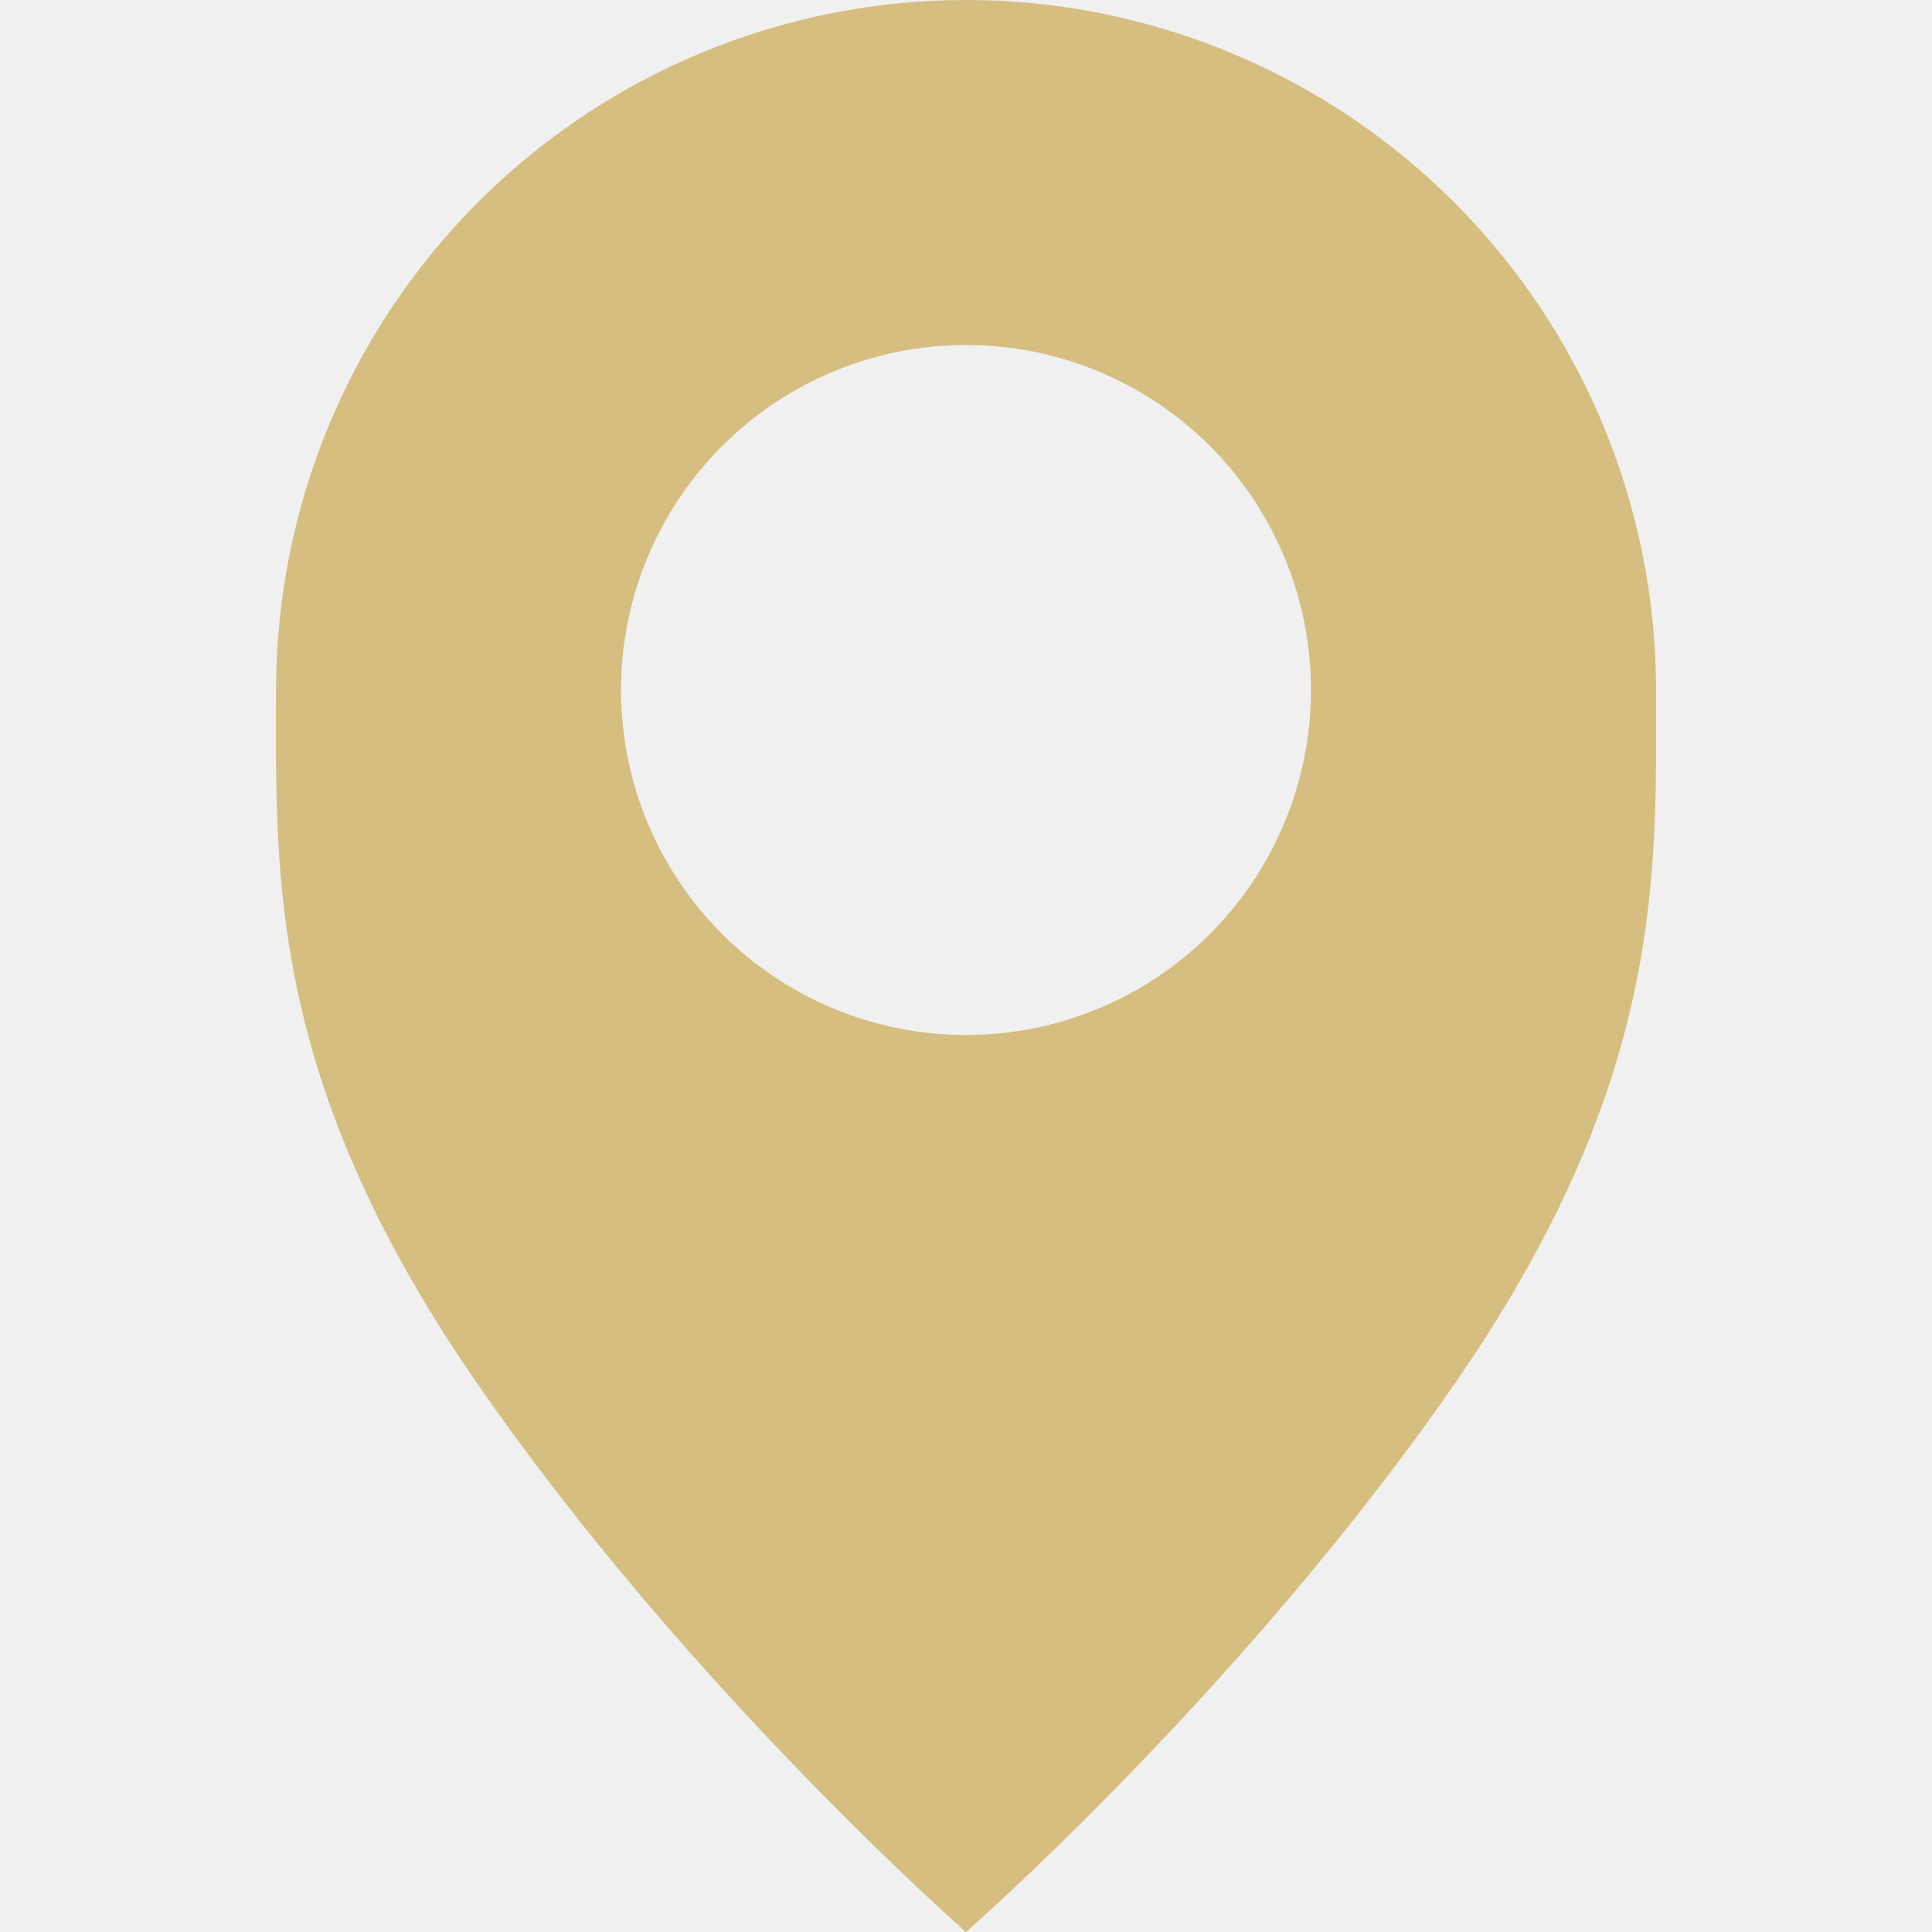
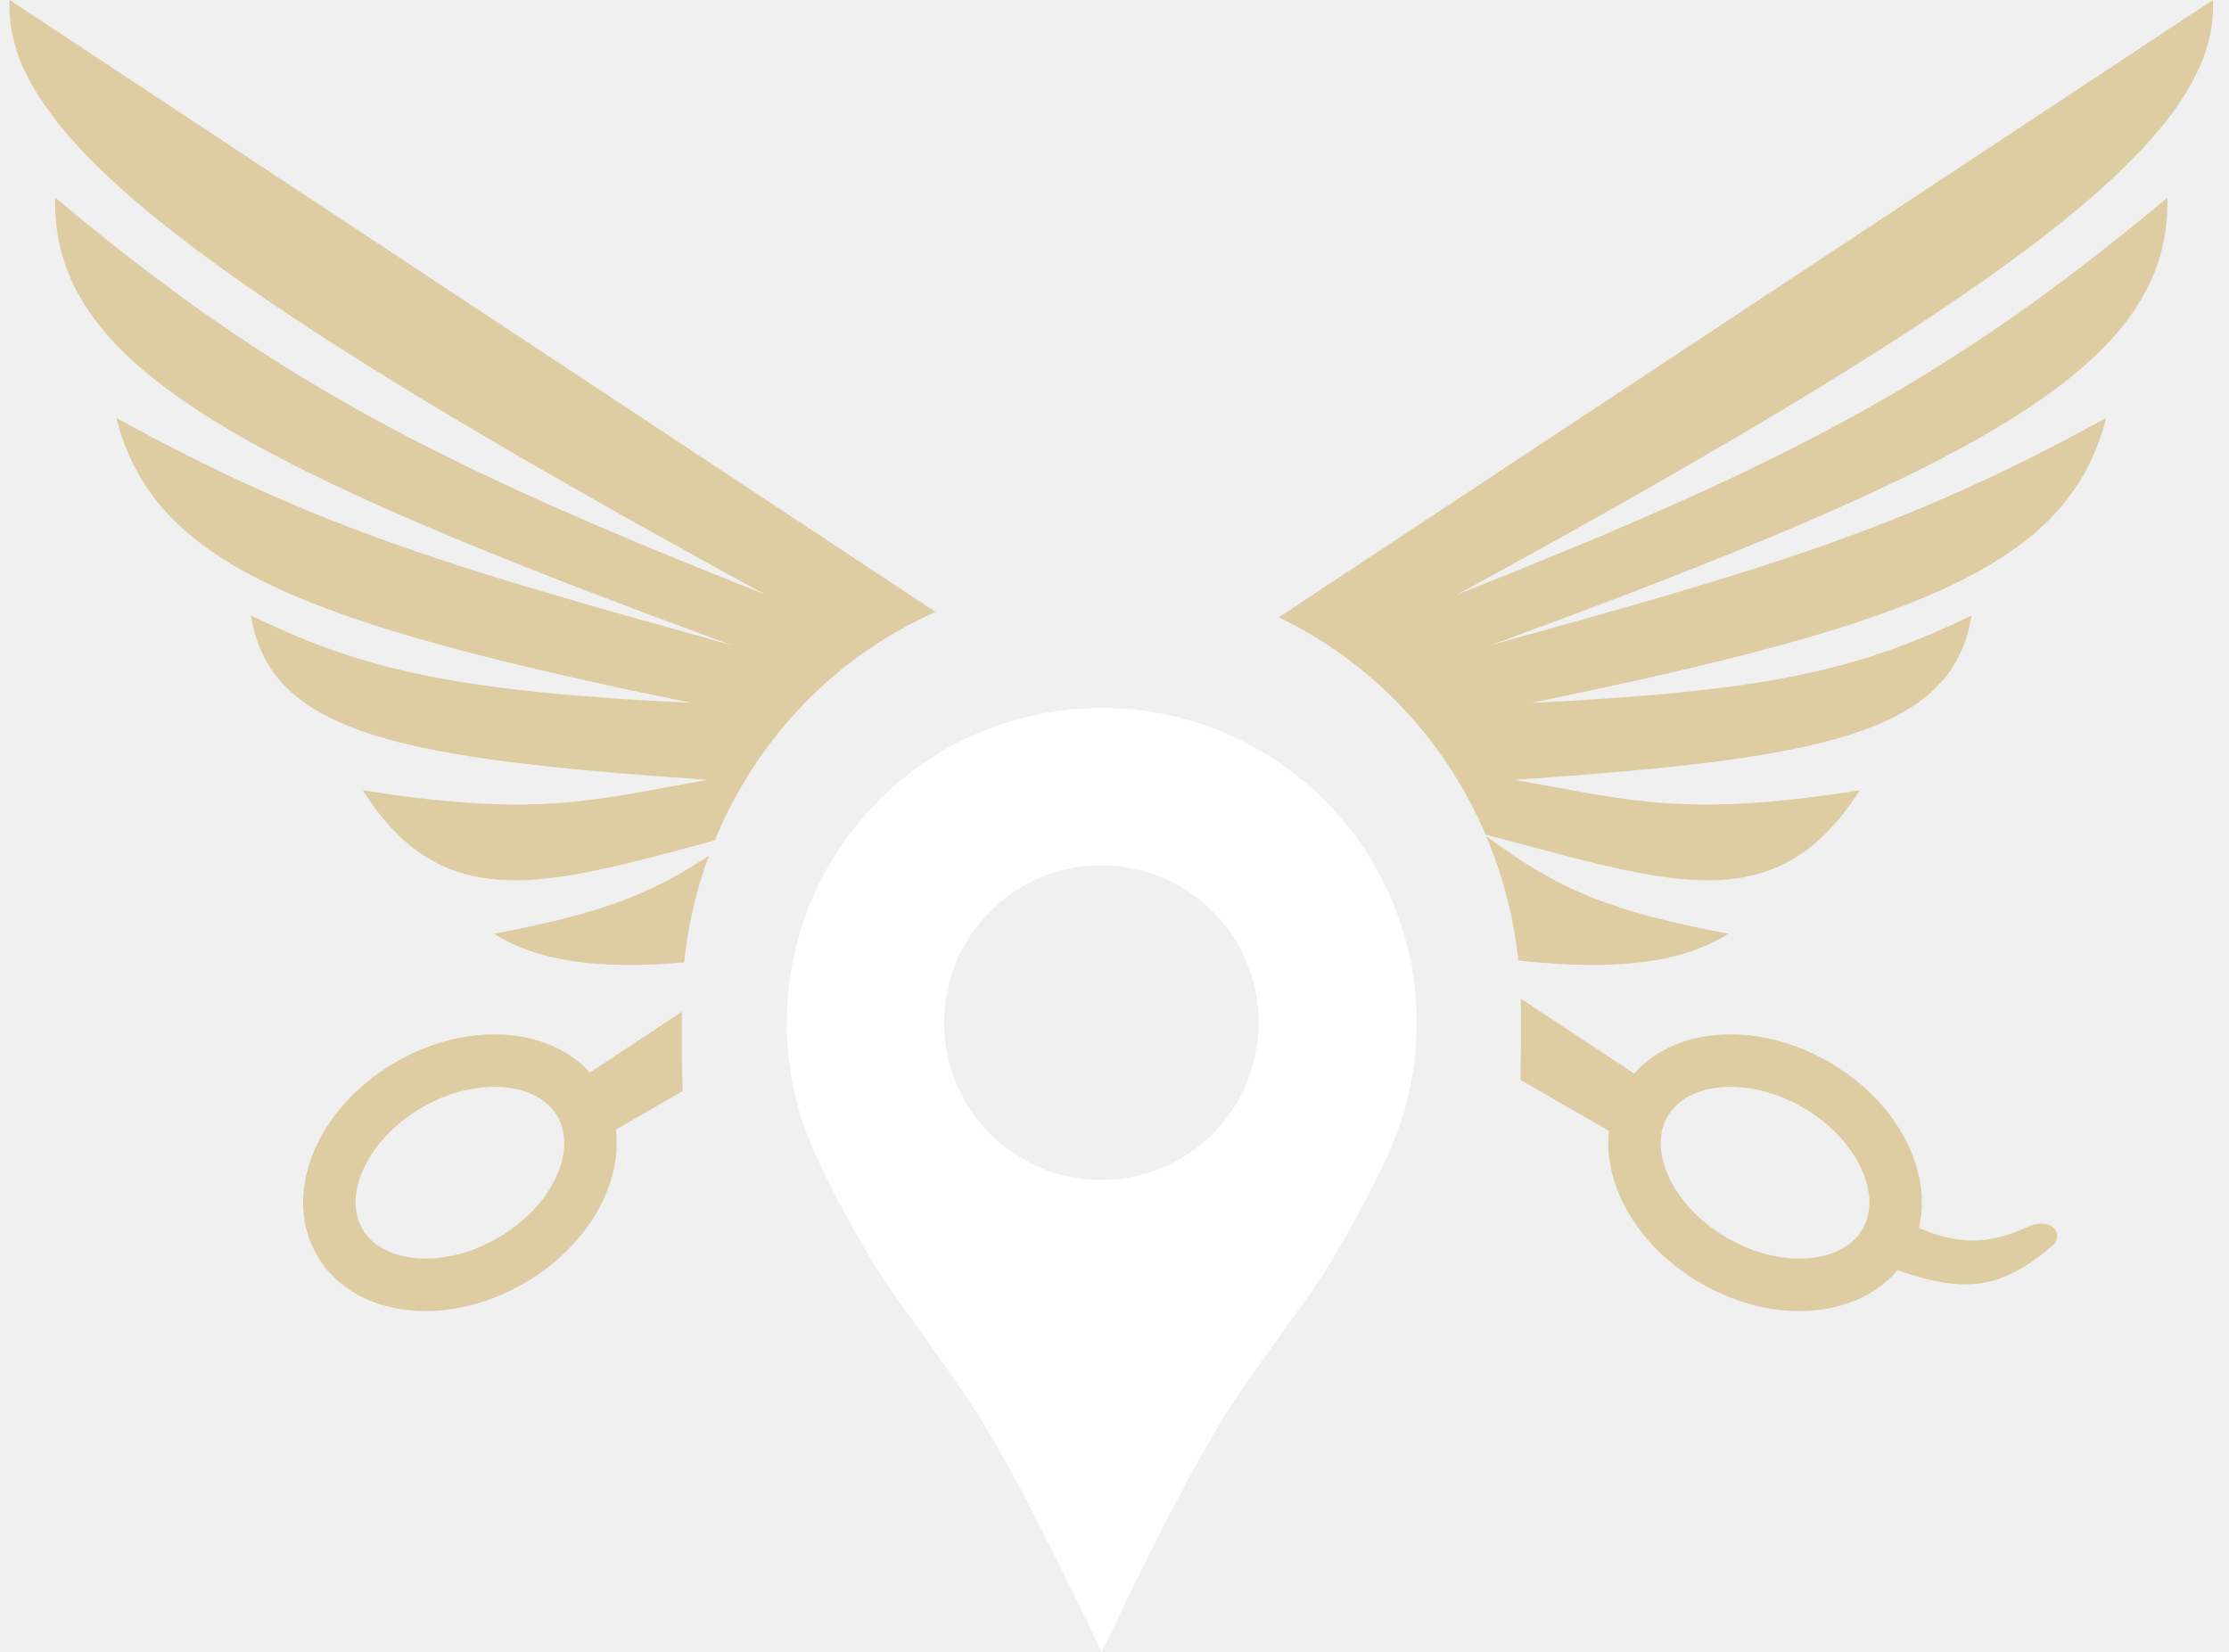
- <svg xmlns="http://www.w3.org/2000/svg" width="32" height="32" viewBox="0 0 32 32" fill="none">
-   <path fill-rule="evenodd" clip-rule="evenodd" d="M7.92 3.347C10.063 1.204 12.969 0 16 0C19.031 0 21.938 1.204 24.081 3.347C26.225 5.491 27.429 8.398 27.429 11.429C27.429 11.556 27.429 11.684 27.429 11.814C27.436 14.75 27.443 18.09 24.081 22.938C20.572 28 16 32 16 32C16 32 11.43 28 7.92 22.938C4.558 18.09 4.566 14.75 4.572 11.814C4.572 11.684 4.573 11.556 4.573 11.429C4.573 8.398 5.777 5.491 7.92 3.347ZM20.041 15.469C18.969 16.541 17.516 17.143 16 17.143C14.485 17.143 13.031 16.541 11.96 15.469C10.888 14.398 10.286 12.944 10.286 11.429C10.286 9.913 10.888 8.46 11.96 7.388C13.031 6.316 14.485 5.714 16 5.714C17.516 5.714 18.969 6.316 20.041 7.388C21.112 8.46 21.714 9.913 21.714 11.429C21.714 12.944 21.112 14.398 20.041 15.469Z" fill="#D6BD80" />
+ <svg xmlns="http://www.w3.org/2000/svg" width="85" height="63" fill="none">
+   <path opacity=".7" fill-rule="evenodd" clip-rule="evenodd" d="M61.354 43.127c-.092.842.075 1.707.426 2.503.573 1.3 1.659 2.492 3.09 3.318 1.43.826 3.004 1.17 4.417 1.016 1.184-.129 2.307-.62 3.071-1.523 2.613.912 3.992.724 5.975-.993.31-.357-.025-1.048-.974-.676-1.407.658-2.573.754-4.185.056.24-.997.083-2.053-.339-3.01-.573-1.3-1.658-2.492-3.089-3.318-1.43-.826-3.004-1.17-4.417-1.016-1.155.126-2.252.596-3.014 1.457l-4.32-2.854c.003.114.004.228.004.343v.553c.002.714.003 1.445-.018 2.2l3.373 1.944Zm-35.32-1.519-2.548 1.468c.104.859-.063 1.742-.42 2.554-.573 1.3-1.659 2.492-3.09 3.318-1.43.826-3.004 1.17-4.417 1.016-1.412-.154-2.738-.823-3.472-2.093-.733-1.27-.65-2.753-.077-4.053.574-1.3 1.659-2.492 3.09-3.318 1.43-.826 3.004-1.17 4.417-1.016 1.137.124 2.219.582 2.98 1.419L26 38.587v.401c-.002.846-.004 1.715.032 2.62Zm.055-4.904c.144-1.4.463-2.77.943-4.074-2.248 1.514-4.287 2.245-8.191 2.98 1.682 1.061 3.994 1.372 7.248 1.094Zm1.168-4.654a16.475 16.475 0 0 1 3.43-5.238 15.982 15.982 0 0 1 4.991-3.475L.37 0c-.286 5.083 7.24 10.899 28.808 22.673C16.58 17.684 10.392 14.489 2.103 7.535c-.138 6.348 6.855 10.127 25.807 17.072l-.472-.132c-9.683-2.699-15.256-4.252-23.001-8.537 1.415 5.568 6.97 7.808 21.939 10.87-8.905-.437-12.448-1.217-16.805-3.335.726 4.614 5.991 5.467 17.405 6.268-.497.088-.964.175-1.412.259-3.467.645-5.792 1.078-11.725.141 2.97 4.702 6.753 3.69 12.653 2.114l.765-.205Zm21.508-8.509a16 16 0 0 1 4.547 3.271 16.452 16.452 0 0 1 3.338 5.016c.554.144 1.09.287 1.611.427 5.9 1.577 9.683 2.588 12.652-2.114-5.933.937-8.258.504-11.724-.141-.448-.084-.916-.17-1.412-.259 11.413-.8 16.679-1.654 17.404-6.268-4.357 2.118-7.9 2.898-16.804 3.334 14.968-3.06 20.523-5.301 21.939-10.87-7.745 4.286-13.318 5.84-23.001 8.538l-.472.132C75.795 17.662 82.788 13.883 82.65 7.535c-8.29 6.954-14.478 10.15-27.074 15.138C77.143 10.899 84.669 5.083 84.384 0L48.765 23.541Zm7.908 8.34.108.261c.58 1.437.956 2.948 1.122 4.488 3.658.395 6.198.122 8.01-1.02-4.5-.847-6.52-1.688-9.24-3.729Zm14.332 12.744c.385.873.359 1.661.021 2.246-.337.585-1.007 1.002-1.956 1.105-.947.103-2.1-.124-3.2-.76-1.102-.636-1.875-1.52-2.26-2.392-.385-.874-.358-1.662-.02-2.247.337-.584 1.006-1.002 1.955-1.105.948-.103 2.1.124 3.201.76 1.102.636 1.875 1.52 2.26 2.393ZM13.82 46.87c-.337-.585-.363-1.373.021-2.246.385-.873 1.158-1.757 2.26-2.393 1.1-.636 2.253-.863 3.2-.76.95.104 1.62.52 1.957 1.105.337.585.363 1.373-.021 2.247-.385.872-1.158 1.756-2.26 2.392-1.1.636-2.253.863-3.2.76-.95-.103-1.62-.52-1.957-1.105Z" fill="#D6BD80" />
+   <path fill-rule="evenodd" clip-rule="evenodd" d="M33.515 30.518A11.994 11.994 0 0 1 42 27h.024a11.994 11.994 0 0 1 11.086 7.415 12.022 12.022 0 0 1 0 9.194c-.371.897-1.838 3.924-3.376 6.048-.962 1.327-1.95 2.692-2.715 3.843-1.991 2.994-4.995 9.5-4.995 9.5l-.012-.02L42 63s-3.004-6.506-4.995-9.5c-.766-1.151-1.754-2.516-2.715-3.843-1.538-2.124-3.005-5.15-3.377-6.048a12.022 12.022 0 0 1 2.602-13.09ZM42 45a6 6 0 1 0 0-12 6 6 0 0 0 0 12Z" fill="#fff" />
</svg>
